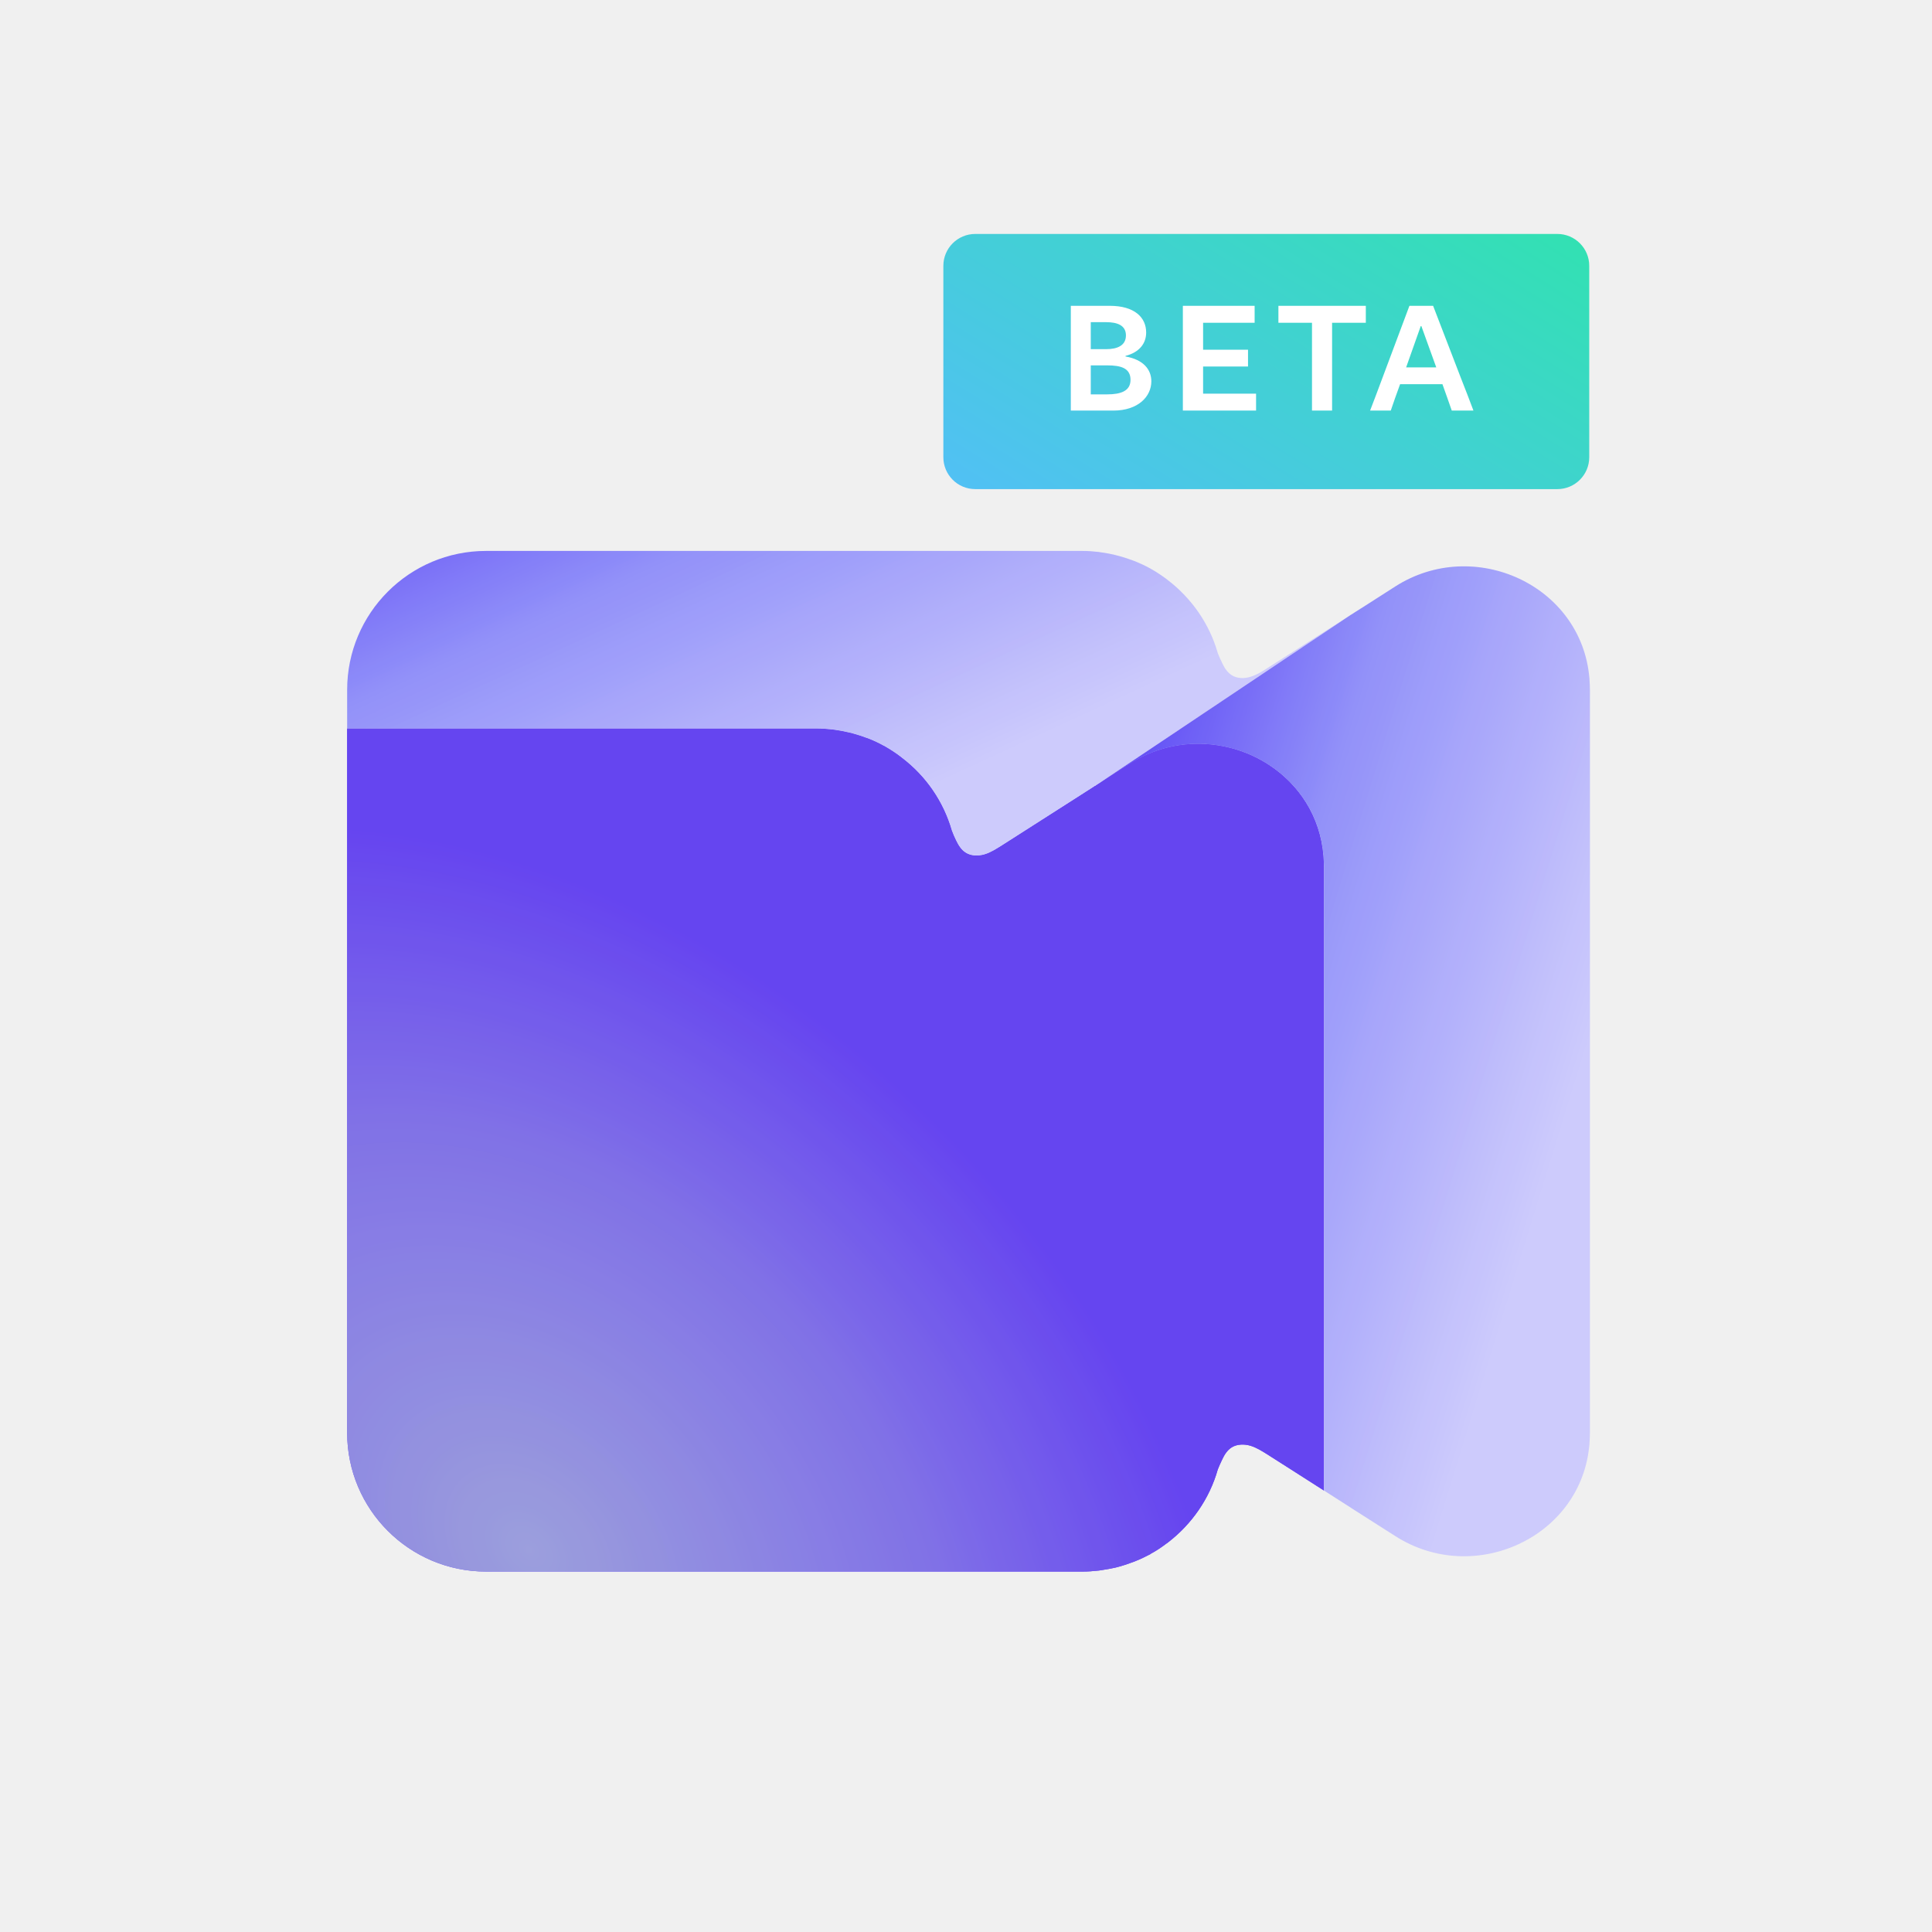
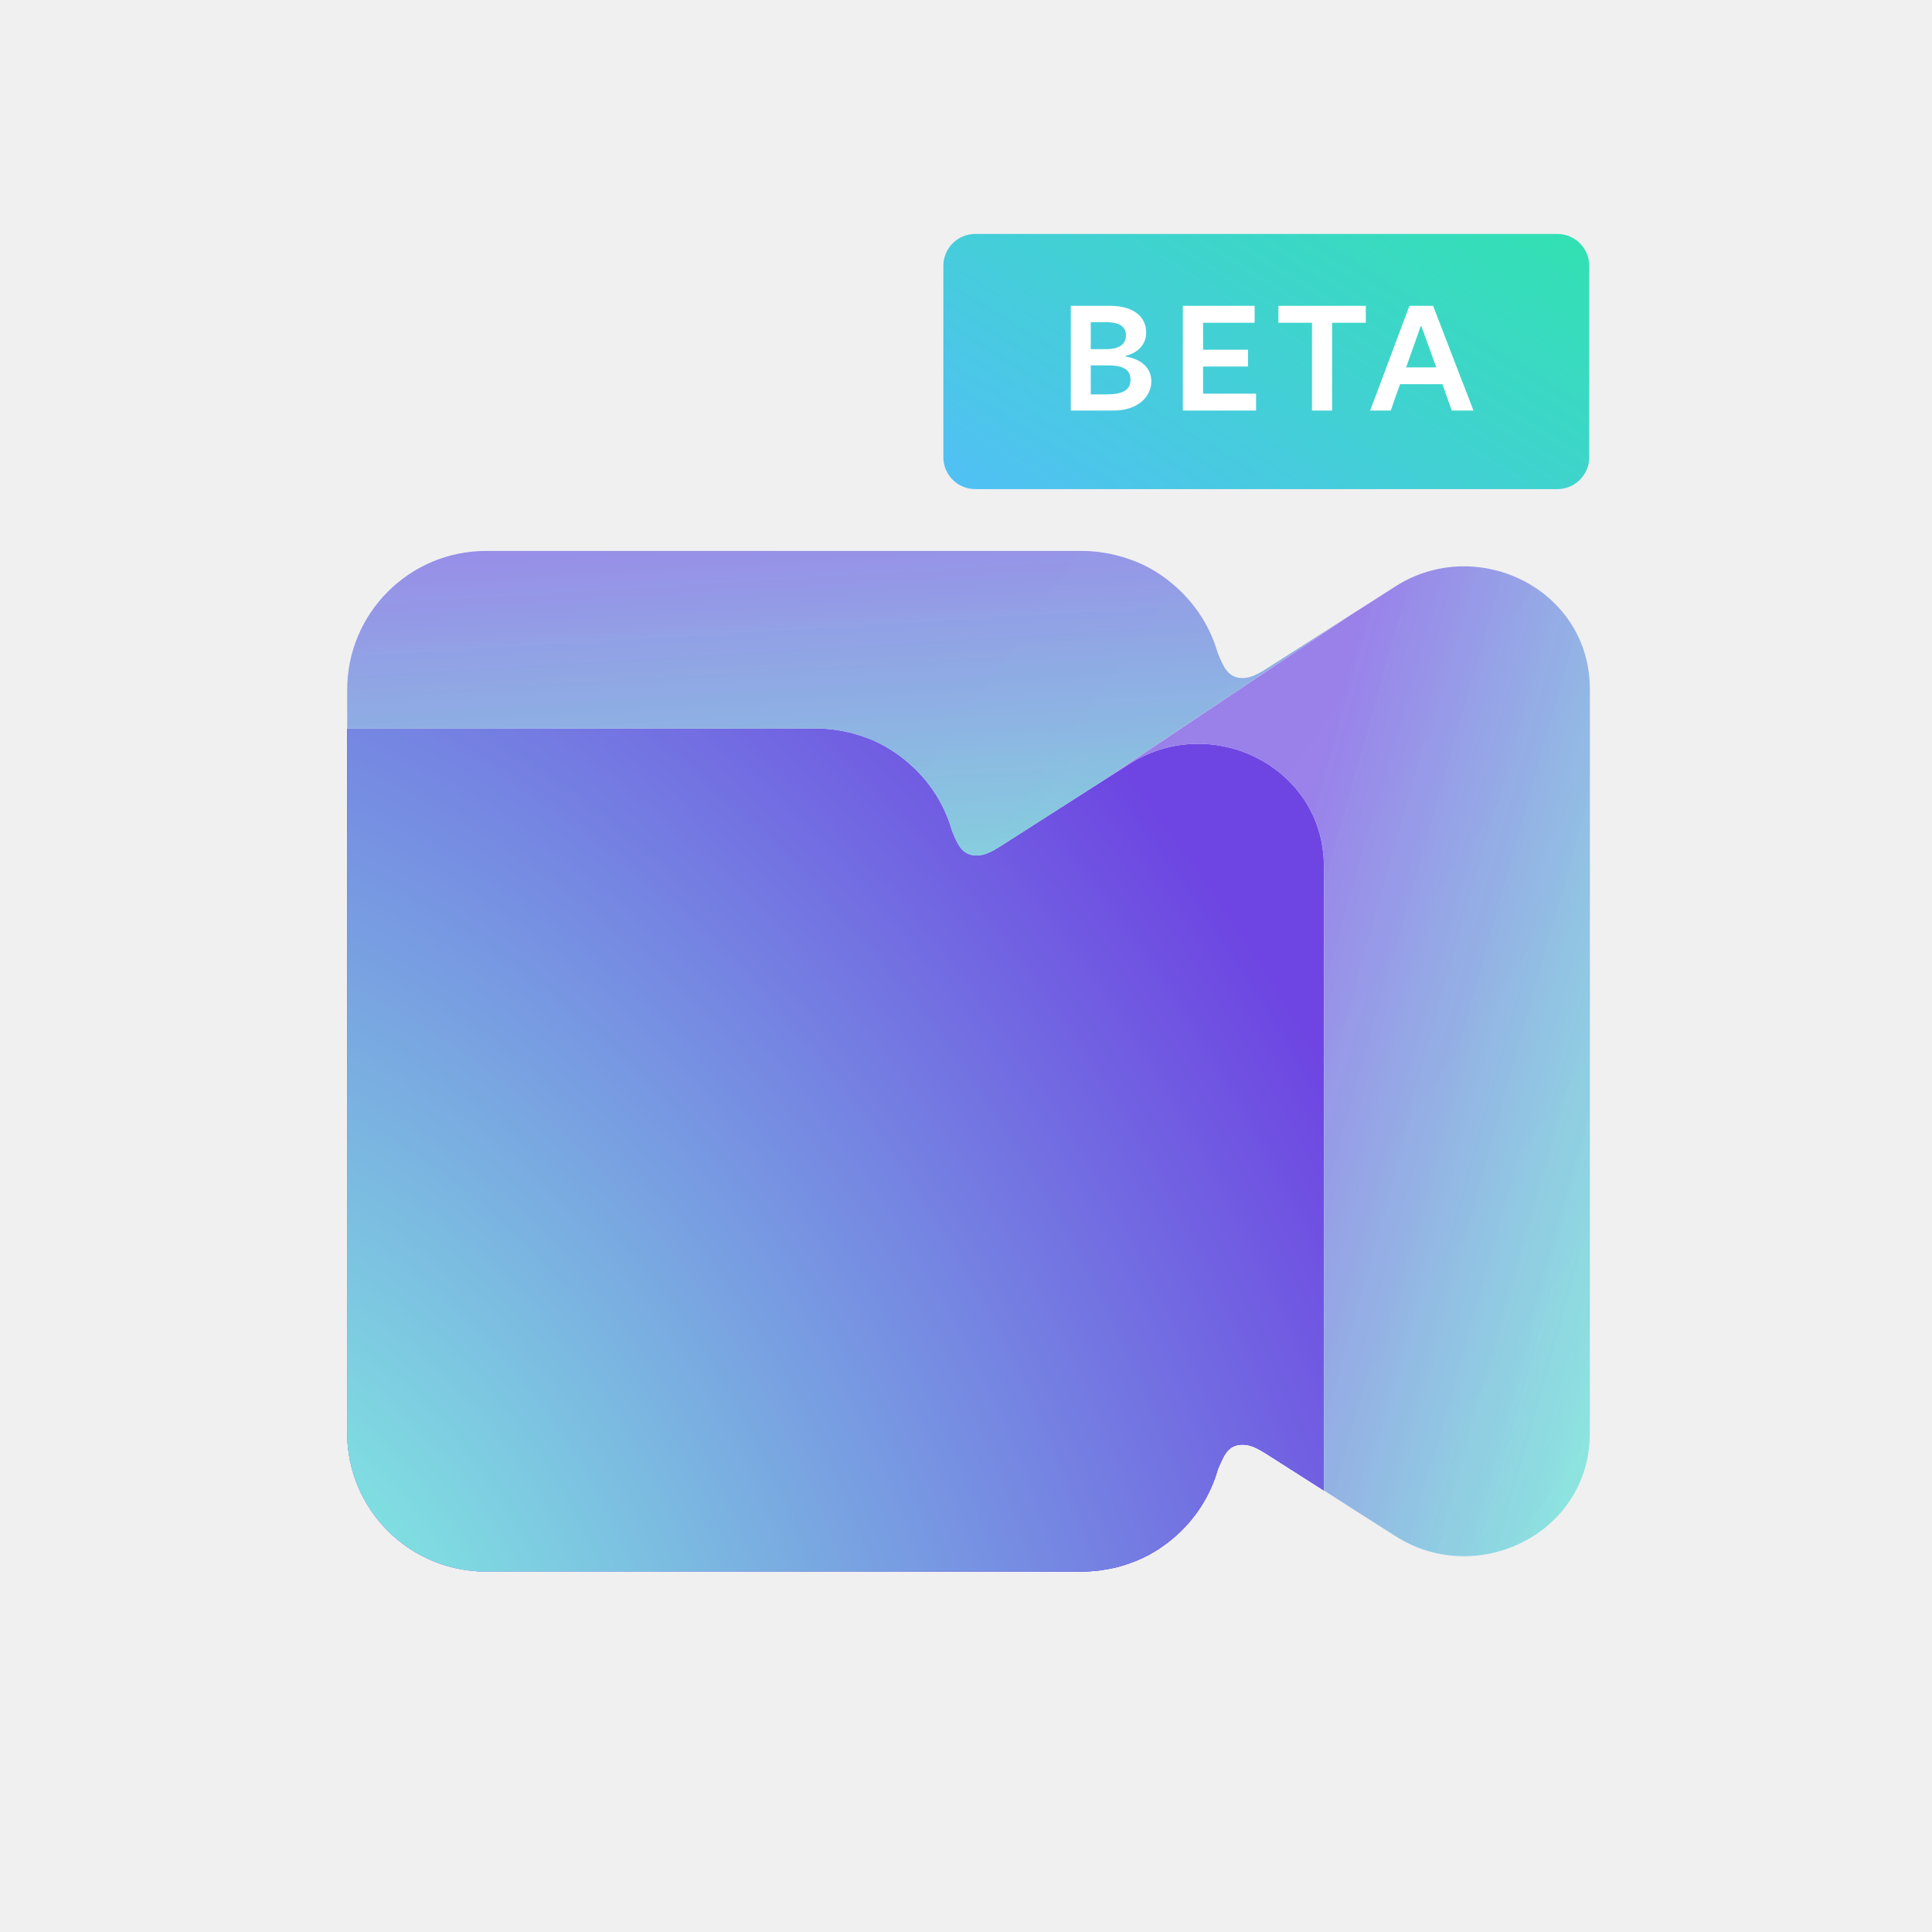
<svg xmlns="http://www.w3.org/2000/svg" width="256" height="256" viewBox="0 0 256 256" fill="none">
-   <rect x="125" y="31" width="85.582" height="33.81" rx="4.226" fill="url(#paint0_linear_11_327)" />
-   <path d="M141.889 54.405V50.107V44.82V40.522H147.042C150.333 40.522 151.873 42.062 151.873 44.059C151.873 45.505 150.979 46.684 149.134 47.159V47.235C151.531 47.654 152.558 48.985 152.558 50.525C152.558 52.56 150.789 54.405 147.518 54.405H141.889ZM144.532 52.256H146.719C148.526 52.256 149.8 51.8 149.8 50.335C149.8 48.776 148.526 48.414 146.719 48.414H144.532V52.256ZM144.532 46.265H146.586C148.012 46.265 149.192 45.809 149.192 44.44C149.192 43.089 148.012 42.69 146.586 42.69H144.532V46.265ZM166.435 52.161V54.405H156.735V50.107V44.82V40.522H166.245V42.766H162.84H159.417V46.341H161.965H165.37V48.566H161.965H159.417V52.161H163.049H166.435ZM173.846 54.405V50.107V42.766H172.781H169.396V40.522H180.978V42.766H177.574H176.509V50.107V54.405H173.846ZM181.545 54.405C182.021 53.169 182.629 51.571 183.162 50.126L186.756 40.522H189.894L193.584 50.107C194.173 51.59 194.782 53.188 195.238 54.405H192.366C192.024 53.397 191.568 52.142 191.13 50.906H185.52C185.063 52.142 184.626 53.397 184.284 54.405H181.545ZM186.319 48.681H190.313L188.335 43.203H188.259L186.319 48.681Z" fill="white" />
-   <path d="M175.426 114.936V197.498C172.932 195.909 170.438 194.302 167.926 192.712C167.206 192.261 166.47 191.792 165.666 191.558C164.846 191.324 163.908 191.34 163.189 191.792C162.619 192.16 162.234 192.763 161.95 193.382C161.732 193.817 161.548 194.252 161.364 194.704C160.259 198.603 157.898 201.966 154.768 204.376C154.667 204.443 154.567 204.526 154.466 204.593C153.847 205.062 153.194 205.497 152.508 205.865C152.491 205.865 152.457 205.915 152.424 205.932C152.424 205.932 152.407 205.932 152.39 205.949C151.754 206.283 151.101 206.601 150.415 206.869C150.264 206.936 150.114 206.986 149.963 207.036C149.444 207.237 148.892 207.421 148.339 207.572C148.155 207.622 147.954 207.672 147.77 207.722C147.234 207.839 146.682 207.94 146.129 208.023C145.945 208.057 145.761 208.09 145.577 208.107C144.857 208.191 144.137 208.241 143.4 208.241H64.415C54.237 208.241 46 200.008 46 189.834V96.529H108.16C108.897 96.529 109.617 96.579 110.337 96.663C110.521 96.68 110.705 96.713 110.906 96.747C111.441 96.83 111.994 96.931 112.53 97.064C112.714 97.098 112.915 97.148 113.116 97.215C113.651 97.366 114.204 97.533 114.723 97.734C114.873 97.784 115.041 97.834 115.191 97.901C115.861 98.169 116.531 98.487 117.15 98.838H117.184C117.184 98.838 117.251 98.888 117.284 98.905C117.954 99.29 118.607 99.708 119.226 100.177C119.327 100.244 119.427 100.328 119.527 100.411C122.675 102.804 125.019 106.167 126.14 110.066C126.308 110.518 126.492 110.953 126.709 111.388C127.011 112.007 127.379 112.61 127.965 112.978C128.668 113.43 129.606 113.446 130.426 113.212C131.23 112.978 131.966 112.509 132.686 112.058C136.386 109.698 140.086 107.339 143.769 104.979C143.802 104.963 143.819 104.946 143.836 104.929L143.953 104.862C143.953 104.862 143.986 104.862 144.003 104.829C144.355 104.611 144.706 104.377 145.075 104.143H145.108C145.326 103.975 145.543 103.842 145.778 103.691C147.05 102.871 148.339 102.068 149.645 101.231C155.622 97.416 162.854 97.901 168.127 101.348C172.078 103.925 174.924 108.125 175.359 113.413C175.393 113.915 175.426 114.417 175.426 114.936Z" fill="#6D4AFF" />
-   <path d="M175.426 114.936V197.498C172.932 195.909 170.438 194.302 167.926 192.712C167.206 192.261 166.47 191.792 165.666 191.558C164.846 191.324 163.908 191.34 163.189 191.792C162.619 192.16 162.234 192.763 161.95 193.382C161.732 193.817 161.548 194.252 161.364 194.704C160.259 198.603 157.898 201.966 154.768 204.376C154.667 204.443 154.567 204.526 154.466 204.593C153.847 205.062 153.194 205.497 152.508 205.865C152.491 205.865 152.457 205.915 152.424 205.932C152.424 205.932 152.407 205.932 152.39 205.949C151.754 206.283 151.101 206.601 150.415 206.869C150.264 206.936 150.114 206.986 149.963 207.036C149.444 207.237 148.892 207.421 148.339 207.572C148.155 207.622 147.954 207.672 147.77 207.722C147.234 207.839 146.682 207.94 146.129 208.023C145.945 208.057 145.761 208.09 145.577 208.107C144.857 208.191 144.137 208.241 143.4 208.241H64.415C54.237 208.241 46 200.008 46 189.834V96.529H108.16C108.897 96.529 109.617 96.579 110.337 96.663C110.521 96.68 110.705 96.713 110.906 96.747C111.441 96.83 111.994 96.931 112.53 97.064C112.714 97.098 112.915 97.148 113.116 97.215C113.651 97.366 114.204 97.533 114.723 97.734C114.873 97.784 115.041 97.834 115.191 97.901C115.861 98.169 116.531 98.487 117.15 98.838H117.184C117.184 98.838 117.251 98.888 117.284 98.905C117.954 99.29 118.607 99.708 119.226 100.177C119.327 100.244 119.427 100.328 119.527 100.411C122.675 102.804 125.019 106.167 126.14 110.066C126.308 110.518 126.492 110.953 126.709 111.388C127.011 112.007 127.379 112.61 127.965 112.978C128.668 113.43 129.606 113.446 130.426 113.212C131.23 112.978 131.966 112.509 132.686 112.058C136.386 109.698 140.086 107.339 143.769 104.979C143.802 104.963 143.819 104.946 143.836 104.929L143.953 104.862C143.953 104.862 143.986 104.862 144.003 104.829C144.355 104.611 144.706 104.377 145.075 104.143H145.108C145.326 103.975 145.543 103.842 145.778 103.691C147.05 102.871 148.339 102.068 149.645 101.231C155.622 97.416 162.854 97.901 168.127 101.348C172.078 103.925 174.924 108.125 175.359 113.413C175.393 113.915 175.426 114.417 175.426 114.936Z" fill="url(#paint1_radial_11_327)" />
+   <path d="M206.356 31H129.226C126.892 31 125 32.892 125 35.226V60.584C125 62.918 126.892 64.81 129.226 64.81H206.356C208.69 64.81 210.582 62.918 210.582 60.584V35.226C210.582 32.892 208.69 31 206.356 31Z" fill="url(#paint0_linear_7_334)" />
+   <path d="M141.889 54.405V50.107V44.82V40.522H147.042C150.333 40.522 151.873 42.062 151.873 44.059C151.873 45.504 150.979 46.683 149.134 47.159V47.235C151.531 47.653 152.558 48.985 152.558 50.525C152.558 52.56 150.789 54.405 147.518 54.405H141.889ZM144.532 52.256H146.719C148.526 52.256 149.8 51.799 149.8 50.335C149.8 48.775 148.526 48.414 146.719 48.414H144.532V52.256ZM144.532 46.265H146.586C148.012 46.265 149.192 45.809 149.192 44.439C149.192 43.089 148.012 42.69 146.586 42.69H144.532V46.265ZM166.435 52.161V54.405H156.735V50.107V44.82V40.522H166.245V42.766H162.84H159.417V46.341H161.965H165.37V48.566H161.965H159.417V52.161H163.049H166.435ZM173.846 54.405V50.107V42.766H172.781H169.396V40.522H180.978V42.766H177.574H176.509V50.107V54.405H173.846ZM181.545 54.405C182.021 53.169 182.629 51.571 183.162 50.126L186.756 40.522H189.894L193.584 50.107C194.173 51.59 194.782 53.188 195.238 54.405H192.366C192.024 53.397 191.568 52.142 191.13 50.906H185.52C185.063 52.142 184.626 53.397 184.284 54.405H181.545ZM186.319 48.68H190.313L188.335 43.203H188.259L186.319 48.68Z" fill="white" />
+   <path d="M175.426 114.936V197.498C172.932 195.909 170.438 194.302 167.926 192.712C167.206 192.261 166.47 191.792 165.666 191.558C164.846 191.324 163.908 191.34 163.189 191.792C162.619 192.16 162.234 192.763 161.95 193.382C161.732 193.817 161.548 194.252 161.364 194.704C160.259 198.603 157.898 201.966 154.768 204.376C154.667 204.443 154.567 204.526 154.466 204.593C153.847 205.062 153.194 205.497 152.508 205.865C152.491 205.865 152.457 205.915 152.424 205.932C152.424 205.932 152.407 205.932 152.39 205.949C151.754 206.283 151.101 206.601 150.415 206.869C150.264 206.936 150.114 206.986 149.963 207.036C149.444 207.237 148.892 207.421 148.339 207.572C148.155 207.622 147.954 207.672 147.77 207.722C147.234 207.839 146.682 207.94 146.129 208.023C145.945 208.057 145.761 208.09 145.577 208.107C144.857 208.191 144.137 208.241 143.4 208.241H64.415C54.237 208.241 46 200.008 46 189.834V96.529H108.16C108.897 96.529 109.617 96.579 110.337 96.663C110.521 96.68 110.705 96.713 110.906 96.747C111.441 96.831 111.994 96.931 112.53 97.065C112.714 97.098 112.915 97.148 113.116 97.215C113.651 97.366 114.204 97.533 114.723 97.734C114.873 97.784 115.041 97.835 115.191 97.901C115.861 98.169 116.531 98.487 117.15 98.838H117.184C117.184 98.838 117.251 98.889 117.284 98.905C117.954 99.29 118.607 99.709 119.226 100.177C119.327 100.244 119.427 100.328 119.527 100.411C122.675 102.804 125.019 106.167 126.14 110.066C126.308 110.518 126.492 110.953 126.709 111.388C127.011 112.007 127.379 112.61 127.965 112.978C128.668 113.43 129.606 113.446 130.426 113.212C131.23 112.978 131.966 112.509 132.686 112.058C136.386 109.698 140.086 107.339 143.769 104.979C143.802 104.963 143.819 104.946 143.836 104.929L143.953 104.862C143.953 104.862 143.986 104.862 144.003 104.829C144.355 104.611 144.706 104.377 145.075 104.143H145.108C145.326 103.975 145.543 103.842 145.778 103.691C147.05 102.871 148.339 102.068 149.645 101.231C155.622 97.416 162.854 97.901 168.127 101.348C172.078 103.925 174.924 108.125 175.359 113.413C175.393 113.915 175.426 114.417 175.426 114.936Z" fill="#6D4AFF" />
+   <path d="M175.426 114.936V197.498C172.932 195.909 170.438 194.302 167.926 192.712C167.206 192.261 166.47 191.792 165.666 191.558C164.846 191.324 163.908 191.34 163.189 191.792C162.619 192.16 162.234 192.763 161.95 193.382C161.732 193.817 161.548 194.252 161.364 194.704C160.259 198.603 157.898 201.966 154.768 204.376C154.667 204.443 154.567 204.526 154.466 204.593C153.847 205.062 153.194 205.497 152.508 205.865C152.491 205.865 152.457 205.915 152.424 205.932C152.424 205.932 152.407 205.932 152.39 205.949C151.754 206.283 151.101 206.601 150.415 206.869C150.264 206.936 150.114 206.986 149.963 207.036C149.444 207.237 148.892 207.421 148.339 207.572C148.155 207.622 147.954 207.672 147.77 207.722C147.234 207.839 146.682 207.94 146.129 208.023C145.945 208.057 145.761 208.09 145.577 208.107C144.857 208.191 144.137 208.241 143.4 208.241H64.415C54.237 208.241 46 200.008 46 189.834V96.529H108.16C108.897 96.529 109.617 96.579 110.337 96.663C110.521 96.68 110.705 96.713 110.906 96.747C111.441 96.831 111.994 96.931 112.53 97.065C112.714 97.098 112.915 97.148 113.116 97.215C113.651 97.366 114.204 97.533 114.723 97.734C114.873 97.784 115.041 97.835 115.191 97.901C115.861 98.169 116.531 98.487 117.15 98.838H117.184C117.184 98.838 117.251 98.889 117.284 98.905C117.954 99.29 118.607 99.709 119.226 100.177C119.327 100.244 119.427 100.328 119.527 100.411C122.675 102.804 125.019 106.167 126.14 110.066C126.308 110.518 126.492 110.953 126.709 111.388C127.011 112.007 127.379 112.61 127.965 112.978C128.668 113.43 129.606 113.446 130.426 113.212C131.23 112.978 131.966 112.509 132.686 112.058C136.386 109.698 140.086 107.339 143.769 104.979C143.802 104.963 143.819 104.946 143.836 104.929L143.953 104.862C143.953 104.862 143.986 104.862 144.003 104.829C144.355 104.611 144.706 104.377 145.075 104.143H145.108C145.326 103.975 145.543 103.842 145.778 103.691C147.05 102.871 148.339 102.068 149.645 101.231C155.622 97.416 162.854 97.901 168.127 101.348C172.078 103.925 174.924 108.125 175.359 113.413C175.393 113.915 175.426 114.417 175.426 114.936Z" fill="url(#paint1_radial_7_334)" />
  <g style="mix-blend-mode:multiply">
-     <path d="M175.426 114.936V197.498C172.932 195.909 170.438 194.302 167.926 192.712C167.206 192.261 166.47 191.792 165.666 191.558C164.846 191.324 163.908 191.34 163.189 191.792C162.619 192.16 162.234 192.763 161.95 193.382C161.732 193.817 161.548 194.252 161.364 194.704C160.259 198.603 157.898 201.966 154.768 204.376C154.667 204.443 154.567 204.526 154.466 204.593C153.847 205.062 153.194 205.497 152.508 205.865C152.491 205.865 152.457 205.915 152.424 205.932C152.424 205.932 152.407 205.932 152.39 205.949C151.754 206.283 151.101 206.601 150.415 206.869C150.264 206.936 150.114 206.986 149.963 207.036C149.444 207.237 148.892 207.421 148.339 207.572C148.155 207.622 147.954 207.672 147.77 207.722C147.234 207.839 146.682 207.94 146.129 208.023C145.945 208.057 145.761 208.09 145.577 208.107C144.857 208.191 144.137 208.241 143.4 208.241H64.415C54.237 208.241 46 200.008 46 189.834V96.529H108.16C108.897 96.529 109.617 96.579 110.337 96.663C110.521 96.68 110.705 96.713 110.906 96.747C111.441 96.83 111.994 96.931 112.53 97.064C112.714 97.098 112.915 97.148 113.116 97.215C113.651 97.366 114.204 97.533 114.723 97.734C114.873 97.784 115.041 97.834 115.191 97.901C115.861 98.169 116.531 98.487 117.15 98.838H117.184C117.184 98.838 117.251 98.888 117.284 98.905C117.954 99.29 118.607 99.708 119.226 100.177C119.327 100.244 119.427 100.328 119.527 100.411C122.675 102.804 125.019 106.167 126.14 110.066C126.308 110.518 126.492 110.953 126.709 111.388C127.011 112.007 127.379 112.61 127.965 112.978C128.668 113.43 129.606 113.446 130.426 113.212C131.23 112.978 131.966 112.509 132.686 112.058C136.386 109.698 140.086 107.339 143.769 104.979C143.802 104.963 143.819 104.946 143.836 104.929L143.953 104.862C143.953 104.862 143.986 104.862 144.003 104.829C144.355 104.611 144.706 104.377 145.075 104.143H145.108C145.326 103.975 145.543 103.842 145.778 103.691C147.05 102.871 148.339 102.068 149.645 101.231C155.622 97.416 162.854 97.901 168.127 101.348C172.078 103.925 174.924 108.125 175.359 113.413C175.393 113.915 175.426 114.417 175.426 114.936Z" fill="#1B1340" fill-opacity="0.1" />
+     <path d="M175.426 114.936V197.498C172.932 195.909 170.438 194.302 167.926 192.712C167.206 192.261 166.47 191.792 165.666 191.558C164.846 191.324 163.908 191.34 163.189 191.792C162.619 192.16 162.234 192.763 161.95 193.382C161.732 193.817 161.548 194.252 161.364 194.704C160.259 198.603 157.898 201.966 154.768 204.376C154.667 204.443 154.567 204.526 154.466 204.593C153.847 205.062 153.194 205.497 152.508 205.865C152.491 205.865 152.457 205.915 152.424 205.932C152.424 205.932 152.407 205.932 152.39 205.949C151.754 206.283 151.101 206.601 150.415 206.869C150.264 206.936 150.114 206.986 149.963 207.036C149.444 207.237 148.892 207.421 148.339 207.572C148.155 207.622 147.954 207.672 147.77 207.722C147.234 207.839 146.682 207.94 146.129 208.023C145.945 208.057 145.761 208.09 145.577 208.107C144.857 208.191 144.137 208.241 143.4 208.241H64.415C54.237 208.241 46 200.008 46 189.834V96.529H108.16C108.897 96.529 109.617 96.579 110.337 96.663C110.521 96.68 110.705 96.713 110.906 96.747C111.441 96.831 111.994 96.931 112.53 97.065C112.714 97.098 112.915 97.148 113.116 97.215C113.651 97.366 114.204 97.533 114.723 97.734C114.873 97.784 115.041 97.835 115.191 97.901C115.861 98.169 116.531 98.487 117.15 98.838H117.184C117.184 98.838 117.251 98.889 117.284 98.905C117.954 99.29 118.607 99.709 119.226 100.177C119.327 100.244 119.427 100.328 119.527 100.411C122.675 102.804 125.019 106.167 126.14 110.066C126.308 110.518 126.492 110.953 126.709 111.388C127.011 112.007 127.379 112.61 127.965 112.978C128.668 113.43 129.606 113.446 130.426 113.212C131.23 112.978 131.966 112.509 132.686 112.058C136.386 109.698 140.086 107.339 143.769 104.979C143.802 104.963 143.819 104.946 143.836 104.929L143.953 104.862C143.953 104.862 143.986 104.862 144.003 104.829C144.355 104.611 144.706 104.377 145.075 104.143H145.108C145.326 103.975 145.543 103.842 145.778 103.691C147.05 102.871 148.339 102.068 149.645 101.231C155.622 97.416 162.854 97.901 168.127 101.348C172.078 103.925 174.924 108.125 175.359 113.413C175.393 113.915 175.426 114.417 175.426 114.936Z" fill="#1B1340" fill-opacity="0.1" />
  </g>
-   <path opacity="0.2" d="M175.426 114.936V197.498C172.932 195.909 170.438 194.302 167.926 192.712C167.206 192.261 166.47 191.792 165.666 191.558C164.846 191.324 163.908 191.34 163.189 191.792C162.619 192.16 162.234 192.763 161.95 193.382C161.732 193.817 161.548 194.252 161.364 194.704C160.259 198.603 157.898 201.966 154.768 204.376C154.667 204.443 154.567 204.526 154.466 204.593C153.847 205.062 153.194 205.497 152.508 205.865C152.491 205.865 152.457 205.915 152.424 205.932C152.424 205.932 152.407 205.932 152.39 205.949C151.754 206.283 151.101 206.601 150.415 206.869C150.264 206.936 150.114 206.986 149.963 207.036C149.444 207.237 148.892 207.421 148.339 207.572C148.155 207.622 147.954 207.672 147.77 207.722C147.234 207.839 146.682 207.94 146.129 208.023C145.945 208.057 145.761 208.09 145.577 208.107C144.857 208.191 144.137 208.241 143.4 208.241H64.415C54.237 208.241 46 200.008 46 189.834V96.529H108.16C108.897 96.529 109.617 96.579 110.337 96.663C110.521 96.68 110.705 96.713 110.906 96.747C111.441 96.83 111.994 96.931 112.53 97.064C112.714 97.098 112.915 97.148 113.116 97.215C113.651 97.366 114.204 97.533 114.723 97.734C114.873 97.784 115.041 97.834 115.191 97.901C115.861 98.169 116.531 98.487 117.15 98.838H117.184C117.184 98.838 117.251 98.888 117.284 98.905C117.954 99.29 118.607 99.708 119.226 100.177C119.327 100.244 119.427 100.328 119.527 100.411C122.675 102.804 125.019 106.167 126.14 110.066C126.308 110.518 126.492 110.953 126.709 111.388C127.011 112.007 127.379 112.61 127.965 112.978C128.668 113.43 129.606 113.446 130.426 113.212C131.23 112.978 131.966 112.509 132.686 112.058C136.386 109.698 140.086 107.339 143.769 104.979C143.802 104.963 143.819 104.946 143.836 104.929L143.953 104.862C143.953 104.862 143.986 104.862 144.003 104.829C144.355 104.611 144.706 104.377 145.075 104.143H145.108C145.326 103.975 145.543 103.842 145.778 103.691C147.05 102.871 148.339 102.068 149.645 101.231C155.622 97.416 162.854 97.901 168.127 101.348C172.078 103.925 174.924 108.125 175.359 113.413C175.393 113.915 175.426 114.417 175.426 114.936Z" fill="#6D4AFF" />
-   <path d="M179.009 81.45L145.778 103.689C145.543 103.84 145.326 103.973 145.108 104.124H145.075C144.706 104.375 144.355 104.609 144.003 104.827C143.986 104.844 143.97 104.844 143.953 104.86L143.836 104.927C143.836 104.927 143.802 104.961 143.769 104.977C140.086 107.337 136.386 109.696 132.686 112.056C131.966 112.507 131.23 112.976 130.426 113.21C129.606 113.445 128.668 113.428 127.965 112.976C127.379 112.608 127.011 112.005 126.709 111.386C126.492 110.951 126.308 110.516 126.14 110.064C125.019 106.166 122.675 102.802 119.527 100.409C119.427 100.326 119.327 100.242 119.226 100.175C118.607 99.707 117.954 99.288 117.284 98.903C117.251 98.903 117.217 98.853 117.184 98.836H117.15C116.531 98.485 115.861 98.167 115.191 97.899C115.041 97.832 114.873 97.782 114.723 97.732C114.204 97.531 113.651 97.364 113.116 97.213C112.915 97.146 112.714 97.096 112.53 97.063C111.994 96.929 111.441 96.828 110.906 96.745C110.705 96.711 110.521 96.678 110.337 96.661C109.617 96.577 108.897 96.527 108.16 96.527H46V91.407C46 81.25 54.237 73 64.415 73H143.4C144.137 73 144.857 73.05 145.577 73.134C145.761 73.167 145.945 73.201 146.129 73.218C146.682 73.301 147.234 73.402 147.77 73.535C147.954 73.586 148.155 73.636 148.339 73.686C148.892 73.837 149.444 74.021 149.963 74.205C150.114 74.272 150.264 74.322 150.415 74.372C151.101 74.657 151.754 74.958 152.39 75.309C152.407 75.309 152.424 75.326 152.424 75.326C152.457 75.343 152.491 75.359 152.508 75.376C153.194 75.761 153.847 76.196 154.466 76.648C154.567 76.731 154.667 76.799 154.768 76.882C157.898 79.292 160.259 82.655 161.364 86.537C161.548 86.989 161.732 87.441 161.95 87.859C162.234 88.478 162.619 89.081 163.189 89.449C163.908 89.917 164.846 89.934 165.666 89.683C166.47 89.449 167.206 88.997 167.926 88.529C171.626 86.186 175.309 83.81 179.009 81.45Z" fill="url(#paint2_linear_11_327)" />
-   <path d="M210.674 91.409V189.834C210.674 190.353 210.64 190.855 210.607 191.357C209.585 203.706 195.322 210.216 184.892 203.539L179.083 199.841C179.083 199.841 179.049 199.808 179.016 199.791C177.827 199.021 176.622 198.268 175.433 197.498V114.936C175.433 114.417 175.4 113.915 175.366 113.413C174.931 108.125 172.085 103.925 168.134 101.348C162.861 97.901 155.629 97.416 149.652 101.231C148.346 102.068 147.057 102.871 145.785 103.691L179.016 81.453L179.083 81.419L179.518 81.135C180.02 80.817 180.523 80.499 181.025 80.181C182.297 79.361 183.586 78.541 184.892 77.704C195.322 71.044 209.585 77.537 210.607 89.886C210.64 90.388 210.674 90.89 210.674 91.409Z" fill="url(#paint3_linear_11_327)" />
+   <path d="M175.426 114.936V197.498C172.932 195.909 170.438 194.302 167.926 192.712C167.206 192.261 166.47 191.792 165.666 191.558C164.846 191.324 163.908 191.34 163.189 191.792C162.619 192.16 162.234 192.763 161.95 193.382C161.732 193.817 161.548 194.252 161.364 194.704C160.259 198.603 157.898 201.966 154.768 204.376C154.667 204.443 154.567 204.526 154.466 204.593C153.847 205.062 153.194 205.497 152.508 205.865C152.491 205.865 152.457 205.915 152.424 205.932C152.424 205.932 152.407 205.932 152.39 205.949C151.754 206.283 151.101 206.601 150.415 206.869C150.264 206.936 150.114 206.986 149.963 207.036C149.444 207.237 148.892 207.421 148.339 207.572C148.155 207.622 147.954 207.672 147.77 207.722C147.234 207.839 146.682 207.94 146.129 208.023C145.945 208.057 145.761 208.09 145.577 208.107C144.857 208.191 144.137 208.241 143.4 208.241H64.415C54.237 208.241 46 200.008 46 189.834V96.529H108.16C108.897 96.529 109.617 96.579 110.337 96.663C110.521 96.68 110.705 96.713 110.906 96.747C111.441 96.831 111.994 96.931 112.53 97.065C112.714 97.098 112.915 97.148 113.116 97.215C113.651 97.366 114.204 97.533 114.723 97.734C114.873 97.784 115.041 97.835 115.191 97.901C115.861 98.169 116.531 98.487 117.15 98.838H117.184C117.184 98.838 117.251 98.889 117.284 98.905C117.954 99.29 118.607 99.709 119.226 100.177C119.327 100.244 119.427 100.328 119.527 100.411C122.675 102.804 125.019 106.167 126.14 110.066C126.308 110.518 126.492 110.953 126.709 111.388C127.011 112.007 127.379 112.61 127.965 112.978C128.668 113.43 129.606 113.446 130.426 113.212C131.23 112.978 131.966 112.509 132.686 112.058C136.386 109.698 140.086 107.339 143.769 104.979C143.802 104.963 143.819 104.946 143.836 104.929L143.953 104.862C143.953 104.862 143.986 104.862 144.003 104.829C144.355 104.611 144.706 104.377 145.075 104.143H145.108C145.326 103.975 145.543 103.842 145.778 103.691C147.05 102.871 148.339 102.068 149.645 101.231C155.622 97.416 162.854 97.901 168.127 101.348C172.078 103.925 174.924 108.125 175.359 113.413C175.393 113.915 175.426 114.417 175.426 114.936Z" fill="url(#paint2_radial_7_334)" />
+   <path d="M179.009 81.45L145.778 103.689C145.543 103.84 145.326 103.973 145.108 104.124H145.075C144.706 104.375 144.355 104.609 144.003 104.827C143.986 104.844 143.97 104.844 143.953 104.86L143.836 104.927C143.836 104.927 143.802 104.961 143.769 104.977C140.086 107.337 136.386 109.696 132.686 112.056C131.966 112.507 131.23 112.976 130.426 113.21C129.606 113.445 128.668 113.428 127.965 112.976C127.379 112.608 127.011 112.005 126.709 111.386C126.492 110.951 126.308 110.516 126.14 110.064C125.019 106.166 122.675 102.802 119.527 100.409C119.427 100.326 119.327 100.242 119.226 100.175C118.607 99.707 117.954 99.288 117.284 98.903C117.251 98.903 117.217 98.853 117.184 98.836H117.15C116.531 98.485 115.861 98.167 115.191 97.899C115.041 97.832 114.873 97.782 114.723 97.732C114.204 97.531 113.651 97.364 113.116 97.213C112.915 97.146 112.714 97.096 112.53 97.063C111.994 96.929 111.441 96.828 110.906 96.745C110.705 96.711 110.521 96.678 110.337 96.661C109.617 96.577 108.897 96.527 108.16 96.527H46V91.407C46 81.25 54.237 73 64.415 73H143.4C144.137 73 144.857 73.05 145.577 73.134C145.761 73.167 145.945 73.201 146.129 73.218C146.682 73.301 147.234 73.402 147.77 73.535C147.954 73.586 148.155 73.636 148.339 73.686C148.892 73.837 149.444 74.021 149.963 74.205C150.114 74.272 150.264 74.322 150.415 74.372C151.101 74.657 151.754 74.958 152.39 75.309C152.407 75.309 152.424 75.326 152.424 75.326C152.457 75.343 152.491 75.359 152.508 75.376C153.194 75.761 153.847 76.196 154.466 76.648C154.567 76.731 154.667 76.799 154.768 76.882C157.898 79.292 160.259 82.655 161.364 86.537C161.548 86.989 161.732 87.441 161.95 87.859C162.234 88.478 162.619 89.081 163.189 89.449C163.908 89.917 164.846 89.934 165.666 89.683C166.47 89.449 167.206 88.997 167.926 88.529C171.626 86.186 175.309 83.81 179.009 81.45Z" fill="white" />
+   <path d="M179.009 81.45L145.778 103.689C145.543 103.84 145.326 103.973 145.108 104.124H145.075C144.706 104.375 144.355 104.609 144.003 104.827C143.986 104.844 143.97 104.844 143.953 104.86L143.836 104.927C143.836 104.927 143.802 104.961 143.769 104.977C140.086 107.337 136.386 109.696 132.686 112.056C131.966 112.507 131.23 112.976 130.426 113.21C129.606 113.445 128.668 113.428 127.965 112.976C127.379 112.608 127.011 112.005 126.709 111.386C126.492 110.951 126.308 110.516 126.14 110.064C125.019 106.166 122.675 102.802 119.527 100.409C119.427 100.326 119.327 100.242 119.226 100.175C118.607 99.707 117.954 99.288 117.284 98.903C117.251 98.903 117.217 98.853 117.184 98.836H117.15C116.531 98.485 115.861 98.167 115.191 97.899C115.041 97.832 114.873 97.782 114.723 97.732C114.204 97.531 113.651 97.364 113.116 97.213C112.915 97.146 112.714 97.096 112.53 97.063C111.994 96.929 111.441 96.828 110.906 96.745C110.705 96.711 110.521 96.678 110.337 96.661C109.617 96.577 108.897 96.527 108.16 96.527H46V91.407C46 81.25 54.237 73 64.415 73H143.4C144.137 73 144.857 73.05 145.577 73.134C145.761 73.167 145.945 73.201 146.129 73.218C146.682 73.301 147.234 73.402 147.77 73.535C147.954 73.586 148.155 73.636 148.339 73.686C148.892 73.837 149.444 74.021 149.963 74.205C150.114 74.272 150.264 74.322 150.415 74.372C151.101 74.657 151.754 74.958 152.39 75.309C152.407 75.309 152.424 75.326 152.424 75.326C152.457 75.343 152.491 75.359 152.508 75.376C153.194 75.761 153.847 76.196 154.466 76.648C154.567 76.731 154.667 76.799 154.768 76.882C157.898 79.292 160.259 82.655 161.364 86.537C161.548 86.989 161.732 87.441 161.95 87.859C162.234 88.478 162.619 89.081 163.189 89.449C163.908 89.917 164.846 89.934 165.666 89.683C166.47 89.449 167.206 88.997 167.926 88.529C171.626 86.186 175.309 83.81 179.009 81.45Z" fill="url(#paint3_linear_7_334)" fill-opacity="0.65" />
+   <path d="M210.674 91.409V189.834C210.674 190.353 210.64 190.855 210.607 191.357C209.585 203.706 195.322 210.216 184.892 203.539L179.083 199.841C179.083 199.841 179.049 199.808 179.016 199.791C177.827 199.021 176.622 198.268 175.433 197.498V114.936C175.433 114.417 175.4 113.915 175.366 113.413C174.931 108.125 172.085 103.925 168.134 101.348C162.861 97.901 155.629 97.416 149.652 101.231C148.346 102.068 147.057 102.871 145.785 103.691L179.016 81.453L179.083 81.419L179.518 81.135C180.02 80.817 180.523 80.499 181.025 80.181C182.297 79.361 183.586 78.541 184.892 77.704C195.322 71.044 209.585 77.537 210.607 89.886C210.64 90.388 210.674 90.89 210.674 91.409Z" fill="white" />
+   <path d="M210.674 91.409V189.834C210.674 190.353 210.64 190.855 210.607 191.357C209.585 203.706 195.322 210.216 184.892 203.539L179.083 199.841C179.083 199.841 179.049 199.808 179.016 199.791C177.827 199.021 176.622 198.268 175.433 197.498V114.936C175.433 114.417 175.4 113.915 175.366 113.413C174.931 108.125 172.085 103.925 168.134 101.348C162.861 97.901 155.629 97.416 149.652 101.231C148.346 102.068 147.057 102.871 145.785 103.691L179.016 81.453L179.083 81.419L179.518 81.135C180.02 80.817 180.523 80.499 181.025 80.181C182.297 79.361 183.586 78.541 184.892 77.704C195.322 71.044 209.585 77.537 210.607 89.886C210.64 90.388 210.674 90.89 210.674 91.409Z" fill="url(#paint4_linear_7_334)" fill-opacity="0.65" />
  <g style="mix-blend-mode:multiply" opacity="0.1">
-     <path d="M145.791 103.691L145.777 103.701C145.543 103.851 145.326 103.985 145.108 104.135H145.074C144.706 104.386 144.354 104.621 144.003 104.839C143.986 104.855 143.97 104.855 143.953 104.872L143.836 104.939C143.834 104.941 143.801 104.973 143.769 104.989C140.086 107.348 136.386 109.708 132.687 112.067C131.967 112.519 131.229 112.987 130.426 113.221C129.605 113.456 128.668 113.439 127.965 112.987C127.379 112.619 127.01 112.017 126.709 111.398C126.491 110.963 126.308 110.528 126.141 110.076C125.019 106.177 122.675 102.814 119.527 100.421C119.427 100.337 119.327 100.253 119.227 100.186C118.607 99.718 117.954 99.3 117.284 98.915C117.251 98.915 117.217 98.864 117.184 98.847H117.15C116.531 98.496 115.861 98.179 115.191 97.911C115.041 97.844 114.873 97.793 114.723 97.743C114.204 97.542 113.651 97.375 113.115 97.224C112.914 97.157 112.713 97.107 112.529 97.074C111.994 96.94 111.441 96.84 110.905 96.757C110.705 96.723 110.521 96.689 110.337 96.673C109.617 96.589 108.897 96.539 108.16 96.539H46V91.418C46 81.261 54.237 73.012 64.415 73.011H143.4C144.137 73.011 144.857 73.062 145.577 73.145C145.761 73.179 145.945 73.213 146.129 73.229C146.681 73.313 147.234 73.413 147.77 73.547C147.954 73.597 148.155 73.648 148.339 73.698C148.891 73.849 149.444 74.032 149.963 74.217C150.114 74.284 150.264 74.333 150.415 74.383C151.101 74.668 151.754 74.97 152.391 75.321C152.407 75.321 152.424 75.338 152.424 75.338C152.457 75.354 152.491 75.371 152.508 75.388C153.194 75.772 153.847 76.207 154.467 76.659C154.567 76.743 154.667 76.81 154.768 76.893C157.898 79.303 160.259 82.666 161.364 86.549C161.548 87 161.733 87.453 161.95 87.871C162.235 88.49 162.619 89.093 163.188 89.461C163.908 89.929 164.846 89.946 165.666 89.695C166.47 89.461 167.207 89.008 167.927 88.54C171.626 86.197 175.309 83.821 179.009 81.462L164.713 91.029L179.013 81.46L179.079 81.425L179.515 81.141C180.017 80.823 180.519 80.505 181.021 80.187C182.294 79.367 183.583 78.547 184.889 77.711C195.318 71.051 209.582 77.544 210.604 89.893C210.637 90.395 210.67 90.897 210.67 91.416V189.842C210.67 190.36 210.637 190.862 210.604 191.364C209.582 203.713 195.318 210.222 184.889 203.546L179.079 199.848C179.079 199.848 179.046 199.814 179.013 199.798C177.824 199.028 176.618 198.275 175.43 197.506V114.943C175.43 114.424 175.397 113.922 175.363 113.42C174.928 108.132 172.082 103.932 168.131 101.355C162.857 97.908 155.625 97.423 149.648 101.238C148.346 102.073 147.06 102.873 145.791 103.691Z" fill="#6D4AFF" />
+     <path d="M145.791 103.691L145.777 103.701C145.543 103.851 145.326 103.985 145.108 104.135H145.074C144.706 104.386 144.354 104.621 144.003 104.839C143.986 104.855 143.97 104.855 143.953 104.872L143.836 104.939C143.834 104.941 143.801 104.973 143.769 104.989C140.086 107.348 136.386 109.708 132.687 112.067C131.967 112.519 131.229 112.987 130.426 113.221C129.605 113.456 128.668 113.439 127.965 112.987C127.379 112.619 127.01 112.017 126.709 111.398C126.491 110.963 126.308 110.528 126.141 110.076C125.019 106.177 122.675 102.814 119.527 100.421C119.427 100.337 119.327 100.253 119.227 100.186C118.607 99.718 117.954 99.3 117.284 98.915C117.251 98.915 117.217 98.864 117.184 98.848H117.15C116.531 98.496 115.861 98.179 115.191 97.911C115.041 97.844 114.873 97.793 114.723 97.743C114.204 97.542 113.651 97.375 113.115 97.225C112.914 97.158 112.713 97.108 112.529 97.074C111.994 96.94 111.441 96.84 110.905 96.757C110.705 96.723 110.521 96.689 110.337 96.673C109.617 96.589 108.897 96.539 108.16 96.539H46V91.418C46 81.261 54.237 73.012 64.415 73.012H143.4C144.137 73.012 144.857 73.062 145.577 73.145C145.761 73.179 145.945 73.213 146.129 73.229C146.681 73.313 147.234 73.413 147.77 73.547C147.954 73.597 148.155 73.648 148.339 73.698C148.891 73.849 149.444 74.033 149.963 74.217C150.114 74.284 150.264 74.334 150.415 74.384C151.101 74.668 151.754 74.97 152.391 75.321C152.407 75.321 152.424 75.338 152.424 75.338C152.457 75.355 152.491 75.371 152.508 75.388C153.194 75.772 153.847 76.207 154.467 76.659C154.567 76.743 154.667 76.81 154.768 76.894C157.898 79.303 160.259 82.667 161.364 86.549C161.548 87.001 161.733 87.453 161.95 87.871C162.235 88.49 162.619 89.093 163.188 89.461C163.908 89.929 164.846 89.946 165.666 89.695C166.47 89.461 167.207 89.008 167.927 88.54C171.626 86.197 175.309 83.821 179.009 81.462L164.713 91.029L179.013 81.46L179.079 81.426L179.515 81.142C180.017 80.824 180.519 80.505 181.021 80.188C182.294 79.368 183.583 78.547 184.889 77.711C195.318 71.051 209.582 77.544 210.604 89.894C210.637 90.395 210.67 90.897 210.67 91.416V189.842C210.67 190.36 210.637 190.862 210.604 191.364C209.582 203.713 195.318 210.222 184.889 203.546L179.079 199.848C179.079 199.848 179.046 199.814 179.013 199.798C177.824 199.028 176.618 198.275 175.43 197.506V114.943C175.43 114.424 175.397 113.922 175.363 113.42C174.928 108.132 172.082 103.932 168.131 101.355C162.857 97.908 155.625 97.423 149.648 101.238C148.346 102.073 147.06 102.873 145.791 103.691Z" fill="white" />
+     <path d="M145.791 103.691L145.777 103.701C145.543 103.851 145.326 103.985 145.108 104.135H145.074C144.706 104.386 144.354 104.621 144.003 104.839C143.986 104.855 143.97 104.855 143.953 104.872L143.836 104.939C143.834 104.941 143.801 104.973 143.769 104.989C140.086 107.348 136.386 109.708 132.687 112.067C131.967 112.519 131.229 112.987 130.426 113.221C129.605 113.456 128.668 113.439 127.965 112.987C127.379 112.619 127.01 112.017 126.709 111.398C126.491 110.963 126.308 110.528 126.141 110.076C125.019 106.177 122.675 102.814 119.527 100.421C119.427 100.337 119.327 100.253 119.227 100.186C118.607 99.718 117.954 99.3 117.284 98.915C117.251 98.915 117.217 98.864 117.184 98.848H117.15C116.531 98.496 115.861 98.179 115.191 97.911C115.041 97.844 114.873 97.793 114.723 97.743C114.204 97.542 113.651 97.375 113.115 97.225C112.914 97.158 112.713 97.108 112.529 97.074C111.994 96.94 111.441 96.84 110.905 96.757C110.705 96.723 110.521 96.689 110.337 96.673C109.617 96.589 108.897 96.539 108.16 96.539H46V91.418C46 81.261 54.237 73.012 64.415 73.012H143.4C144.137 73.012 144.857 73.062 145.577 73.145C145.761 73.179 145.945 73.213 146.129 73.229C146.681 73.313 147.234 73.413 147.77 73.547C147.954 73.597 148.155 73.648 148.339 73.698C148.891 73.849 149.444 74.033 149.963 74.217C150.114 74.284 150.264 74.334 150.415 74.384C151.101 74.668 151.754 74.97 152.391 75.321C152.407 75.321 152.424 75.338 152.424 75.338C152.457 75.355 152.491 75.371 152.508 75.388C153.194 75.772 153.847 76.207 154.467 76.659C154.567 76.743 154.667 76.81 154.768 76.894C157.898 79.303 160.259 82.667 161.364 86.549C161.548 87.001 161.733 87.453 161.95 87.871C162.235 88.49 162.619 89.093 163.188 89.461C163.908 89.929 164.846 89.946 165.666 89.695C166.47 89.461 167.207 89.008 167.927 88.54C171.626 86.197 175.309 83.821 179.009 81.462L164.713 91.029L179.013 81.46L179.079 81.426L179.515 81.142C180.017 80.824 180.519 80.505 181.021 80.188C182.294 79.368 183.583 78.547 184.889 77.711C195.318 71.051 209.582 77.544 210.604 89.894C210.637 90.395 210.67 90.897 210.67 91.416V189.842C210.67 190.36 210.637 190.862 210.604 191.364C209.582 203.713 195.318 210.222 184.889 203.546L179.079 199.848C179.079 199.848 179.046 199.814 179.013 199.798C177.824 199.028 176.618 198.275 175.43 197.506V114.943C175.43 114.424 175.397 113.922 175.363 113.42C174.928 108.132 172.082 103.932 168.131 101.355C162.857 97.908 155.625 97.423 149.648 101.238C148.346 102.073 147.06 102.873 145.791 103.691Z" fill="url(#paint5_linear_7_334)" fill-opacity="0.65" />
  </g>
  <defs>
-     <linearGradient id="paint0_linear_11_327" x1="138.313" y1="85.218" x2="184.511" y2="10.614" gradientUnits="userSpaceOnUse">
+     <linearGradient id="paint0_linear_7_334" x1="138.313" y1="85.218" x2="184.511" y2="10.614" gradientUnits="userSpaceOnUse">
      <stop stop-color="#56BBFF" />
      <stop offset="1" stop-color="#30E3AE" />
    </linearGradient>
-     <radialGradient id="paint1_radial_11_327" cx="0" cy="0" r="1" gradientTransform="matrix(55.9124 -97.2975 119.471 91.3076 69.5646 205.37)" gradientUnits="userSpaceOnUse">
+     <radialGradient id="paint1_radial_7_334" cx="0" cy="0" r="1" gradientTransform="matrix(55.9124 -97.2975 119.471 91.3076 69.5646 205.37)" gradientUnits="userSpaceOnUse">
      <stop stop-color="#B8C6E5" />
      <stop offset="0.419" stop-color="#9388F2" />
      <stop offset="0.716" stop-color="#6D4AFF" />
    </radialGradient>
-     <linearGradient id="paint2_linear_11_327" x1="55.421" y1="59.425" x2="88.851" y2="131.8" gradientUnits="userSpaceOnUse">
-       <stop stop-color="#6652F5" />
-       <stop offset="0.338" stop-color="#9A9CF9" />
-       <stop offset="0.869" stop-color="#D9DAFC" />
+     <radialGradient id="paint2_radial_7_334" cx="0" cy="0" r="1" gradientTransform="matrix(117.478 -114.152 131.085 176.046 35.646 221.21)" gradientUnits="userSpaceOnUse">
+       <stop stop-color="#82F8E1" />
+       <stop offset="1" stop-color="#6E45E2" />
+     </radialGradient>
+     <linearGradient id="paint3_linear_7_334" x1="58.679" y1="54.602" x2="63.839" y2="139.873" gradientUnits="userSpaceOnUse">
+       <stop offset="0.1" stop-color="#6E45E2" />
+       <stop offset="0.9" stop-color="#45E1CC" />
    </linearGradient>
-     <linearGradient id="paint3_linear_11_327" x1="159.793" y1="64.665" x2="237.002" y2="88.46" gradientUnits="userSpaceOnUse">
-       <stop stop-color="#6652F5" />
-       <stop offset="0.338" stop-color="#9A9CF9" />
-       <stop offset="0.869" stop-color="#D9DAFC" />
+     <linearGradient id="paint4_linear_7_334" x1="171.379" y1="87.472" x2="239.544" y2="106.604" gradientUnits="userSpaceOnUse">
+       <stop offset="0.1" stop-color="#6E45E2" />
+       <stop offset="1" stop-color="#45E1CC" stop-opacity="0.9" />
+     </linearGradient>
+     <linearGradient id="paint5_linear_7_334" x1="110.949" y1="85.635" x2="236.029" y2="173.363" gradientUnits="userSpaceOnUse">
+       <stop offset="0.1" stop-color="#6E45E2" />
+       <stop offset="1" stop-color="#45E1CC" stop-opacity="0.9" />
    </linearGradient>
  </defs>
</svg>
